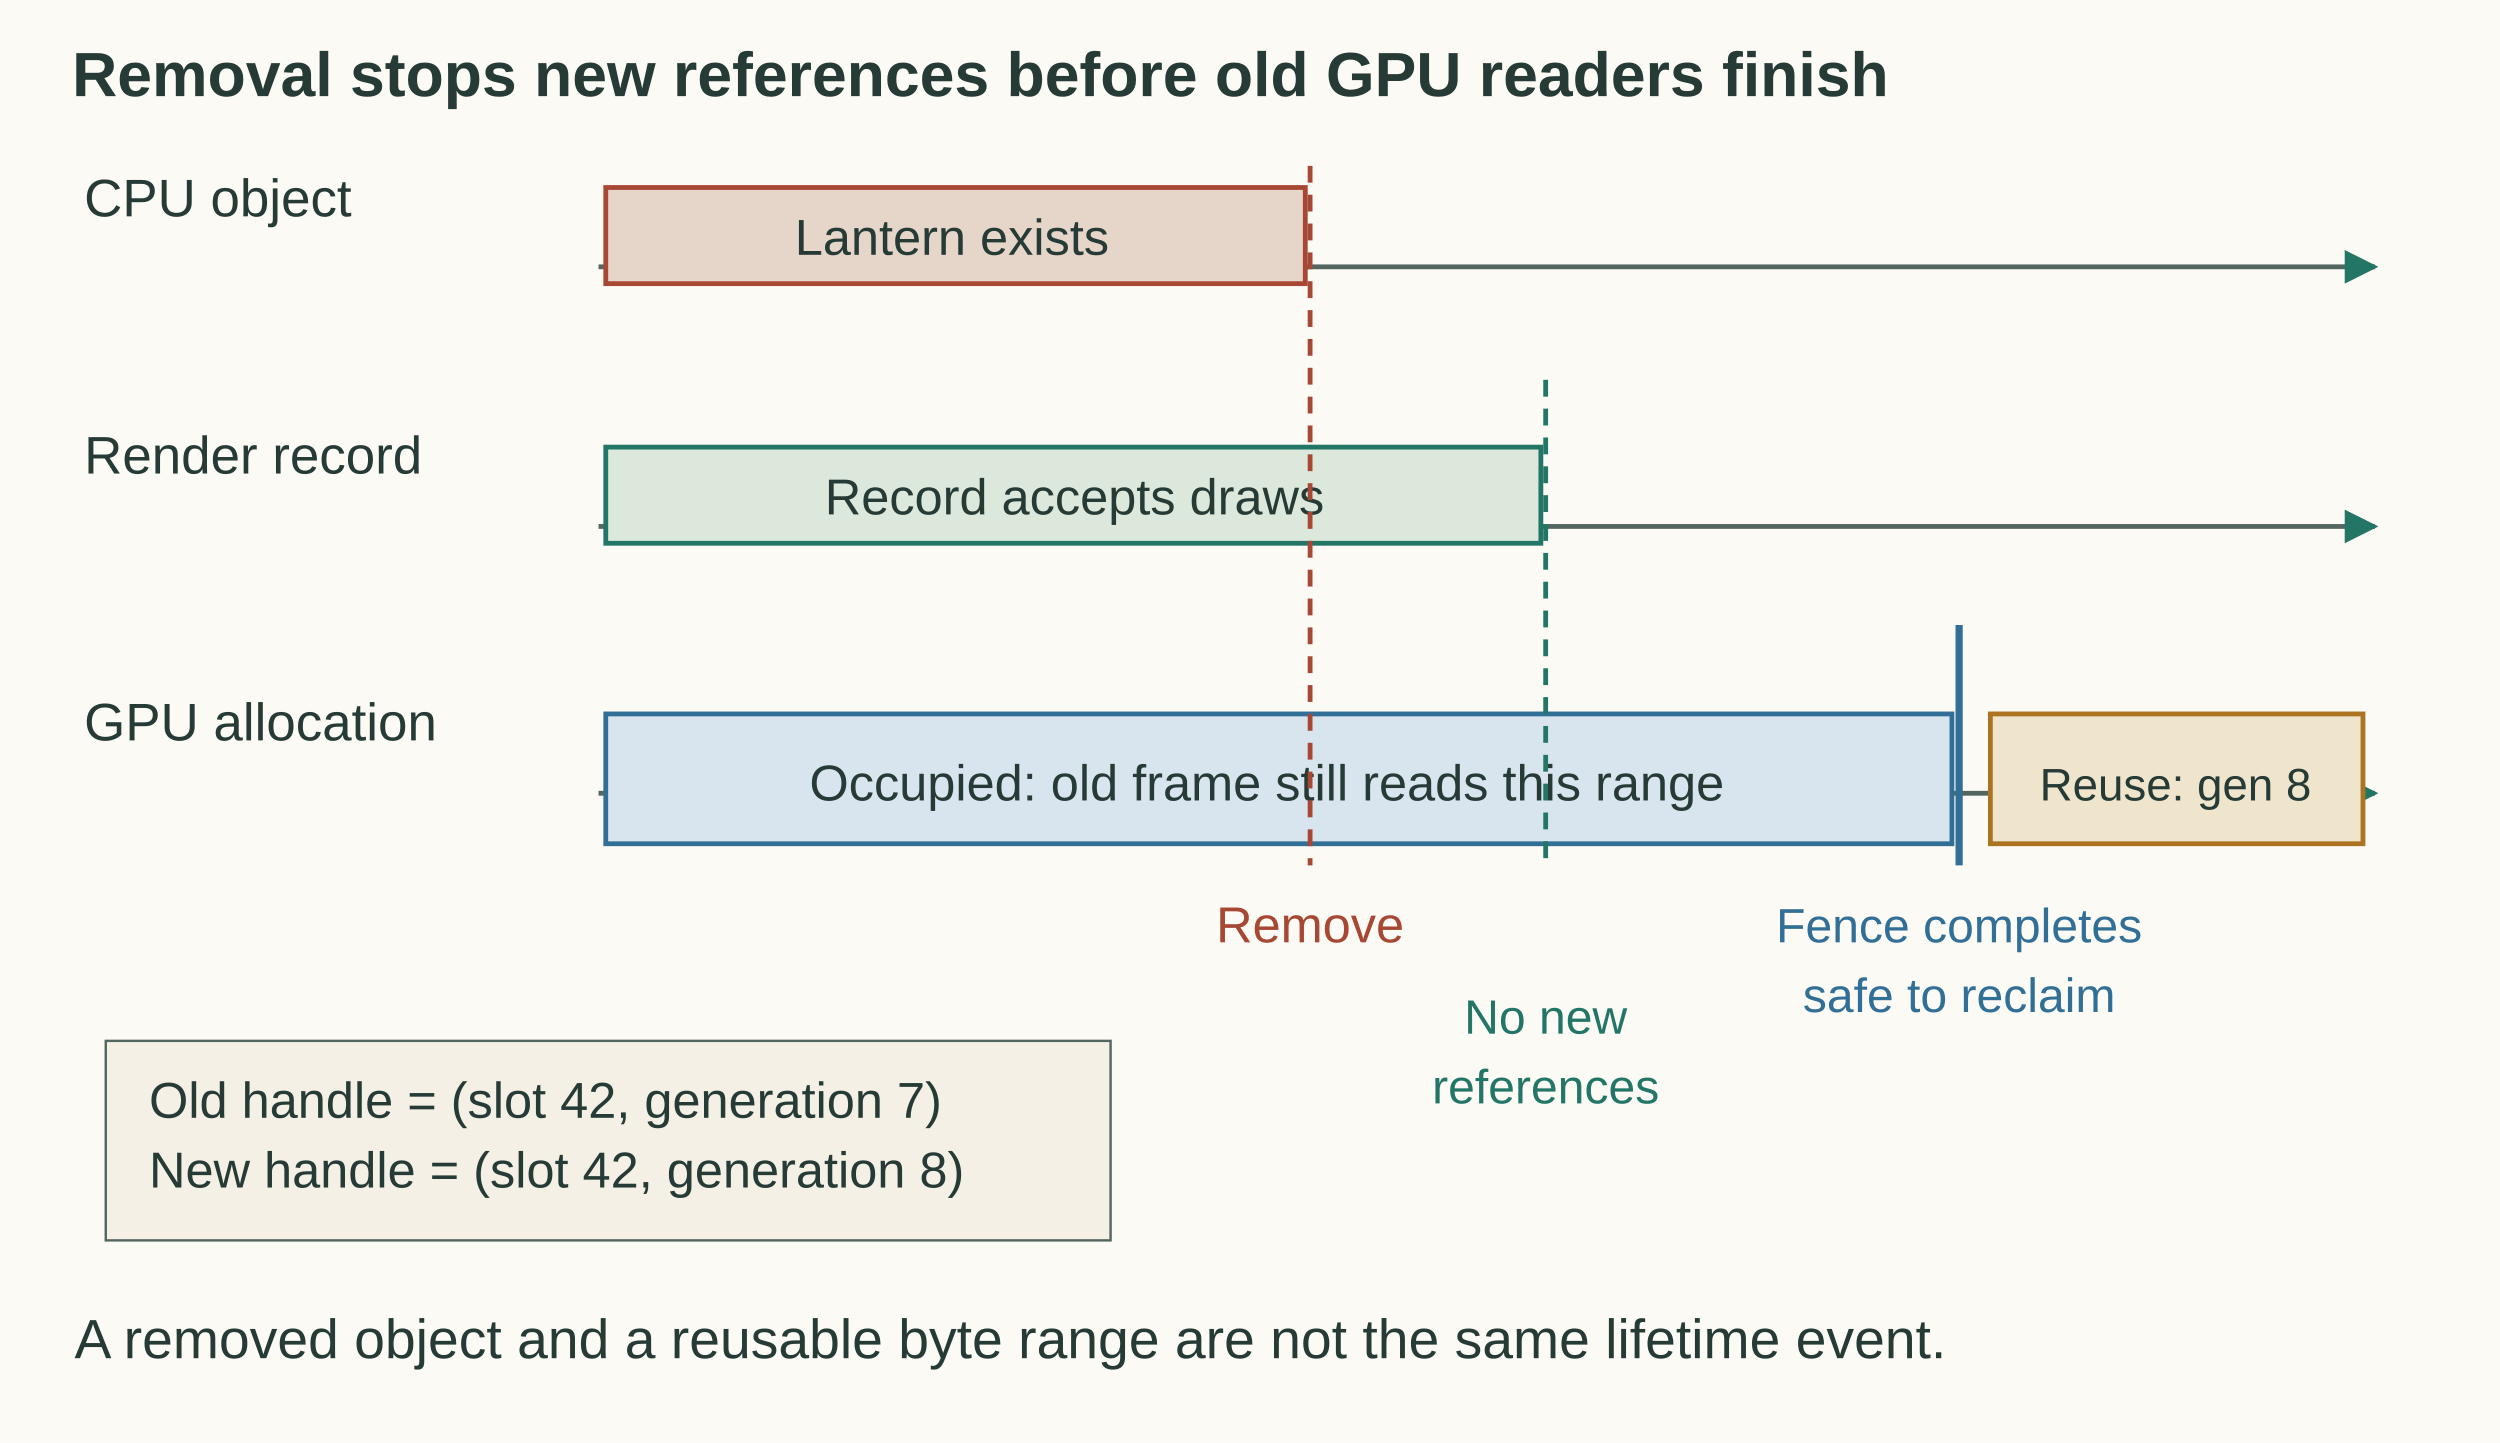
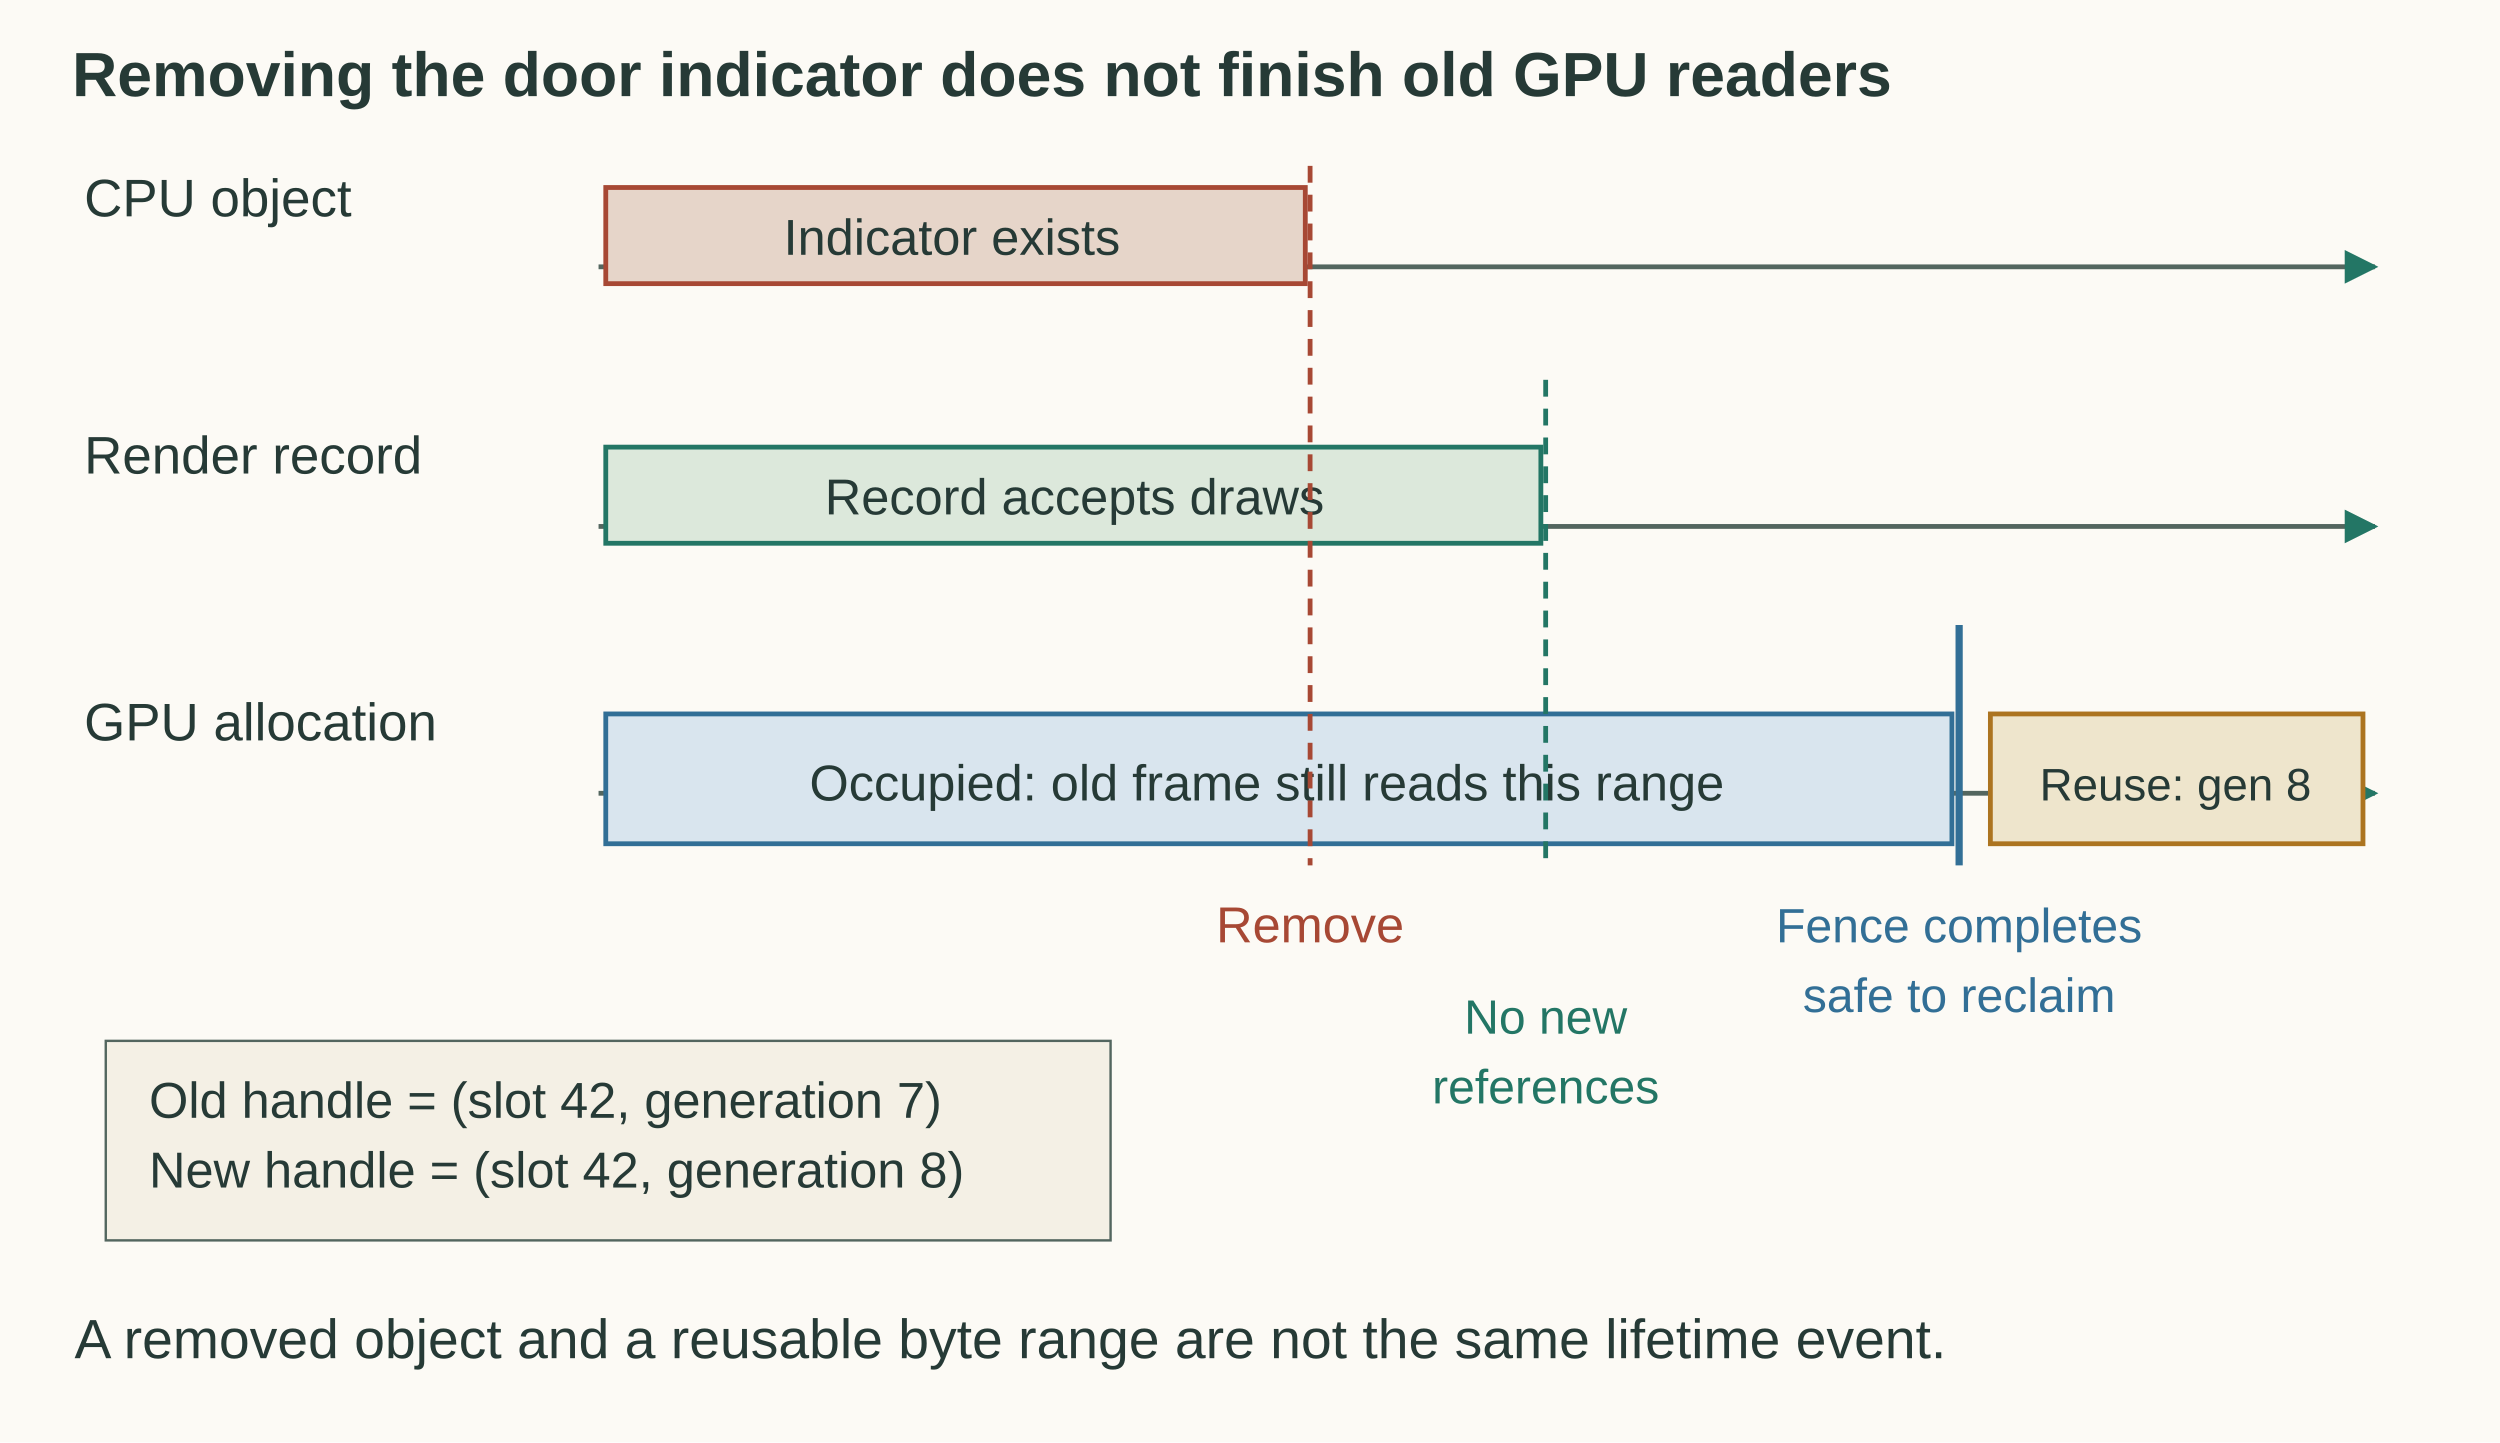
<svg xmlns="http://www.w3.org/2000/svg" viewBox="0 0 1040 600" role="img" aria-labelledby="title desc">
  <defs>
    <marker id="arrow" viewBox="0 0 10 10" refX="9" refY="5" markerWidth="7" markerHeight="7" orient="auto-start-reverse">
      <path d="M0 0L10 5L0 10Z" fill="#237665" />
    </marker>
  </defs>
  <rect width="1040" height="600" fill="#fcfaf5" />
-   <text x="30" y="40" font-family="Arial, sans-serif" font-size="26" fill="#263a36" text-anchor="start" font-weight="bold">Removal stops new references before old GPU readers finish</text>
+   <text x="30" y="40" font-family="Arial, sans-serif" font-size="26" fill="#263a36" text-anchor="start" font-weight="bold">Removing the door indicator does not finish old GPU readers</text>
  <text x="35" y="90" font-family="Arial, sans-serif" font-size="22" fill="#263a36" text-anchor="start" font-weight="normal">CPU object</text>
  <text x="35" y="197" font-family="Arial, sans-serif" font-size="22" fill="#263a36" text-anchor="start" font-weight="normal">Render record</text>
  <text x="35" y="308" font-family="Arial, sans-serif" font-size="22" fill="#263a36" text-anchor="start" font-weight="normal">GPU allocation</text>
  <line x1="249" y1="111" x2="988" y2="111" stroke="#53665f" stroke-width="2" marker-end="url(#arrow)" />
  <line x1="249" y1="219" x2="988" y2="219" stroke="#53665f" stroke-width="2" marker-end="url(#arrow)" />
  <line x1="249" y1="330" x2="988" y2="330" stroke="#53665f" stroke-width="2" marker-end="url(#arrow)" />
  <rect x="252" y="78" width="291" height="40" rx="0" fill="#e6d5c9" stroke="#a74834" stroke-width="2" />
-   <text x="396" y="106" font-family="Arial, sans-serif" font-size="21" fill="#263a36" text-anchor="middle" font-weight="normal">Lantern exists</text>
+   <text x="396" y="106" font-family="Arial, sans-serif" font-size="21" fill="#263a36" text-anchor="middle" font-weight="normal">Indicator exists</text>
  <rect x="252" y="186" width="389" height="40" rx="0" fill="#dce8db" stroke="#237665" stroke-width="2" />
  <text x="447" y="214" font-family="Arial, sans-serif" font-size="21" fill="#263a36" text-anchor="middle" font-weight="normal">Record accepts draws</text>
  <rect x="252" y="297" width="560" height="54" rx="0" fill="#d9e5ee" stroke="#326f96" stroke-width="2" />
  <text x="527" y="333" font-family="Arial, sans-serif" font-size="21" fill="#263a36" text-anchor="middle" font-weight="normal">Occupied: old frame still reads this range</text>
  <line x1="545" y1="69" x2="545" y2="360" stroke="#a74834" stroke-width="2" stroke-dasharray="7 5" />
  <text x="545" y="392" font-family="Arial, sans-serif" font-size="21" fill="#a74834" text-anchor="middle" font-weight="normal">Remove</text>
  <line x1="643" y1="158" x2="643" y2="360" stroke="#237665" stroke-width="2" stroke-dasharray="7 5" />
  <text x="643" y="430" font-family="Arial, sans-serif" font-size="20" fill="#237665" text-anchor="middle" font-weight="normal">No new</text>
  <text x="643" y="459" font-family="Arial, sans-serif" font-size="20" fill="#237665" text-anchor="middle" font-weight="normal">references</text>
  <line x1="815" y1="260" x2="815" y2="360" stroke="#326f96" stroke-width="3" />
  <text x="815" y="392" font-family="Arial, sans-serif" font-size="20" fill="#326f96" text-anchor="middle" font-weight="normal">Fence completes</text>
  <text x="815" y="421" font-family="Arial, sans-serif" font-size="20" fill="#326f96" text-anchor="middle" font-weight="normal">safe to reclaim</text>
  <rect x="828" y="297" width="155" height="54" rx="0" fill="#eee5cc" stroke="#ac7420" stroke-width="2" />
  <text x="905" y="333" font-family="Arial, sans-serif" font-size="19" fill="#263a36" text-anchor="middle" font-weight="normal">Reuse: gen 8</text>
  <rect x="44" y="433" width="418" height="83" rx="0" fill="#f4f0e5" stroke="#53665f" stroke-width="1" />
  <text x="62" y="465" font-family="Arial, sans-serif" font-size="21" fill="#263a36" text-anchor="start" font-weight="normal">Old handle = (slot 42, generation 7)</text>
  <text x="62" y="494" font-family="Arial, sans-serif" font-size="21" fill="#263a36" text-anchor="start" font-weight="normal">New handle = (slot 42, generation 8)</text>
  <text x="31" y="565" font-family="Arial, sans-serif" font-size="23" fill="#263a36" text-anchor="start" font-weight="normal">A removed object and a reusable byte range are not the same lifetime event.</text>
</svg>
